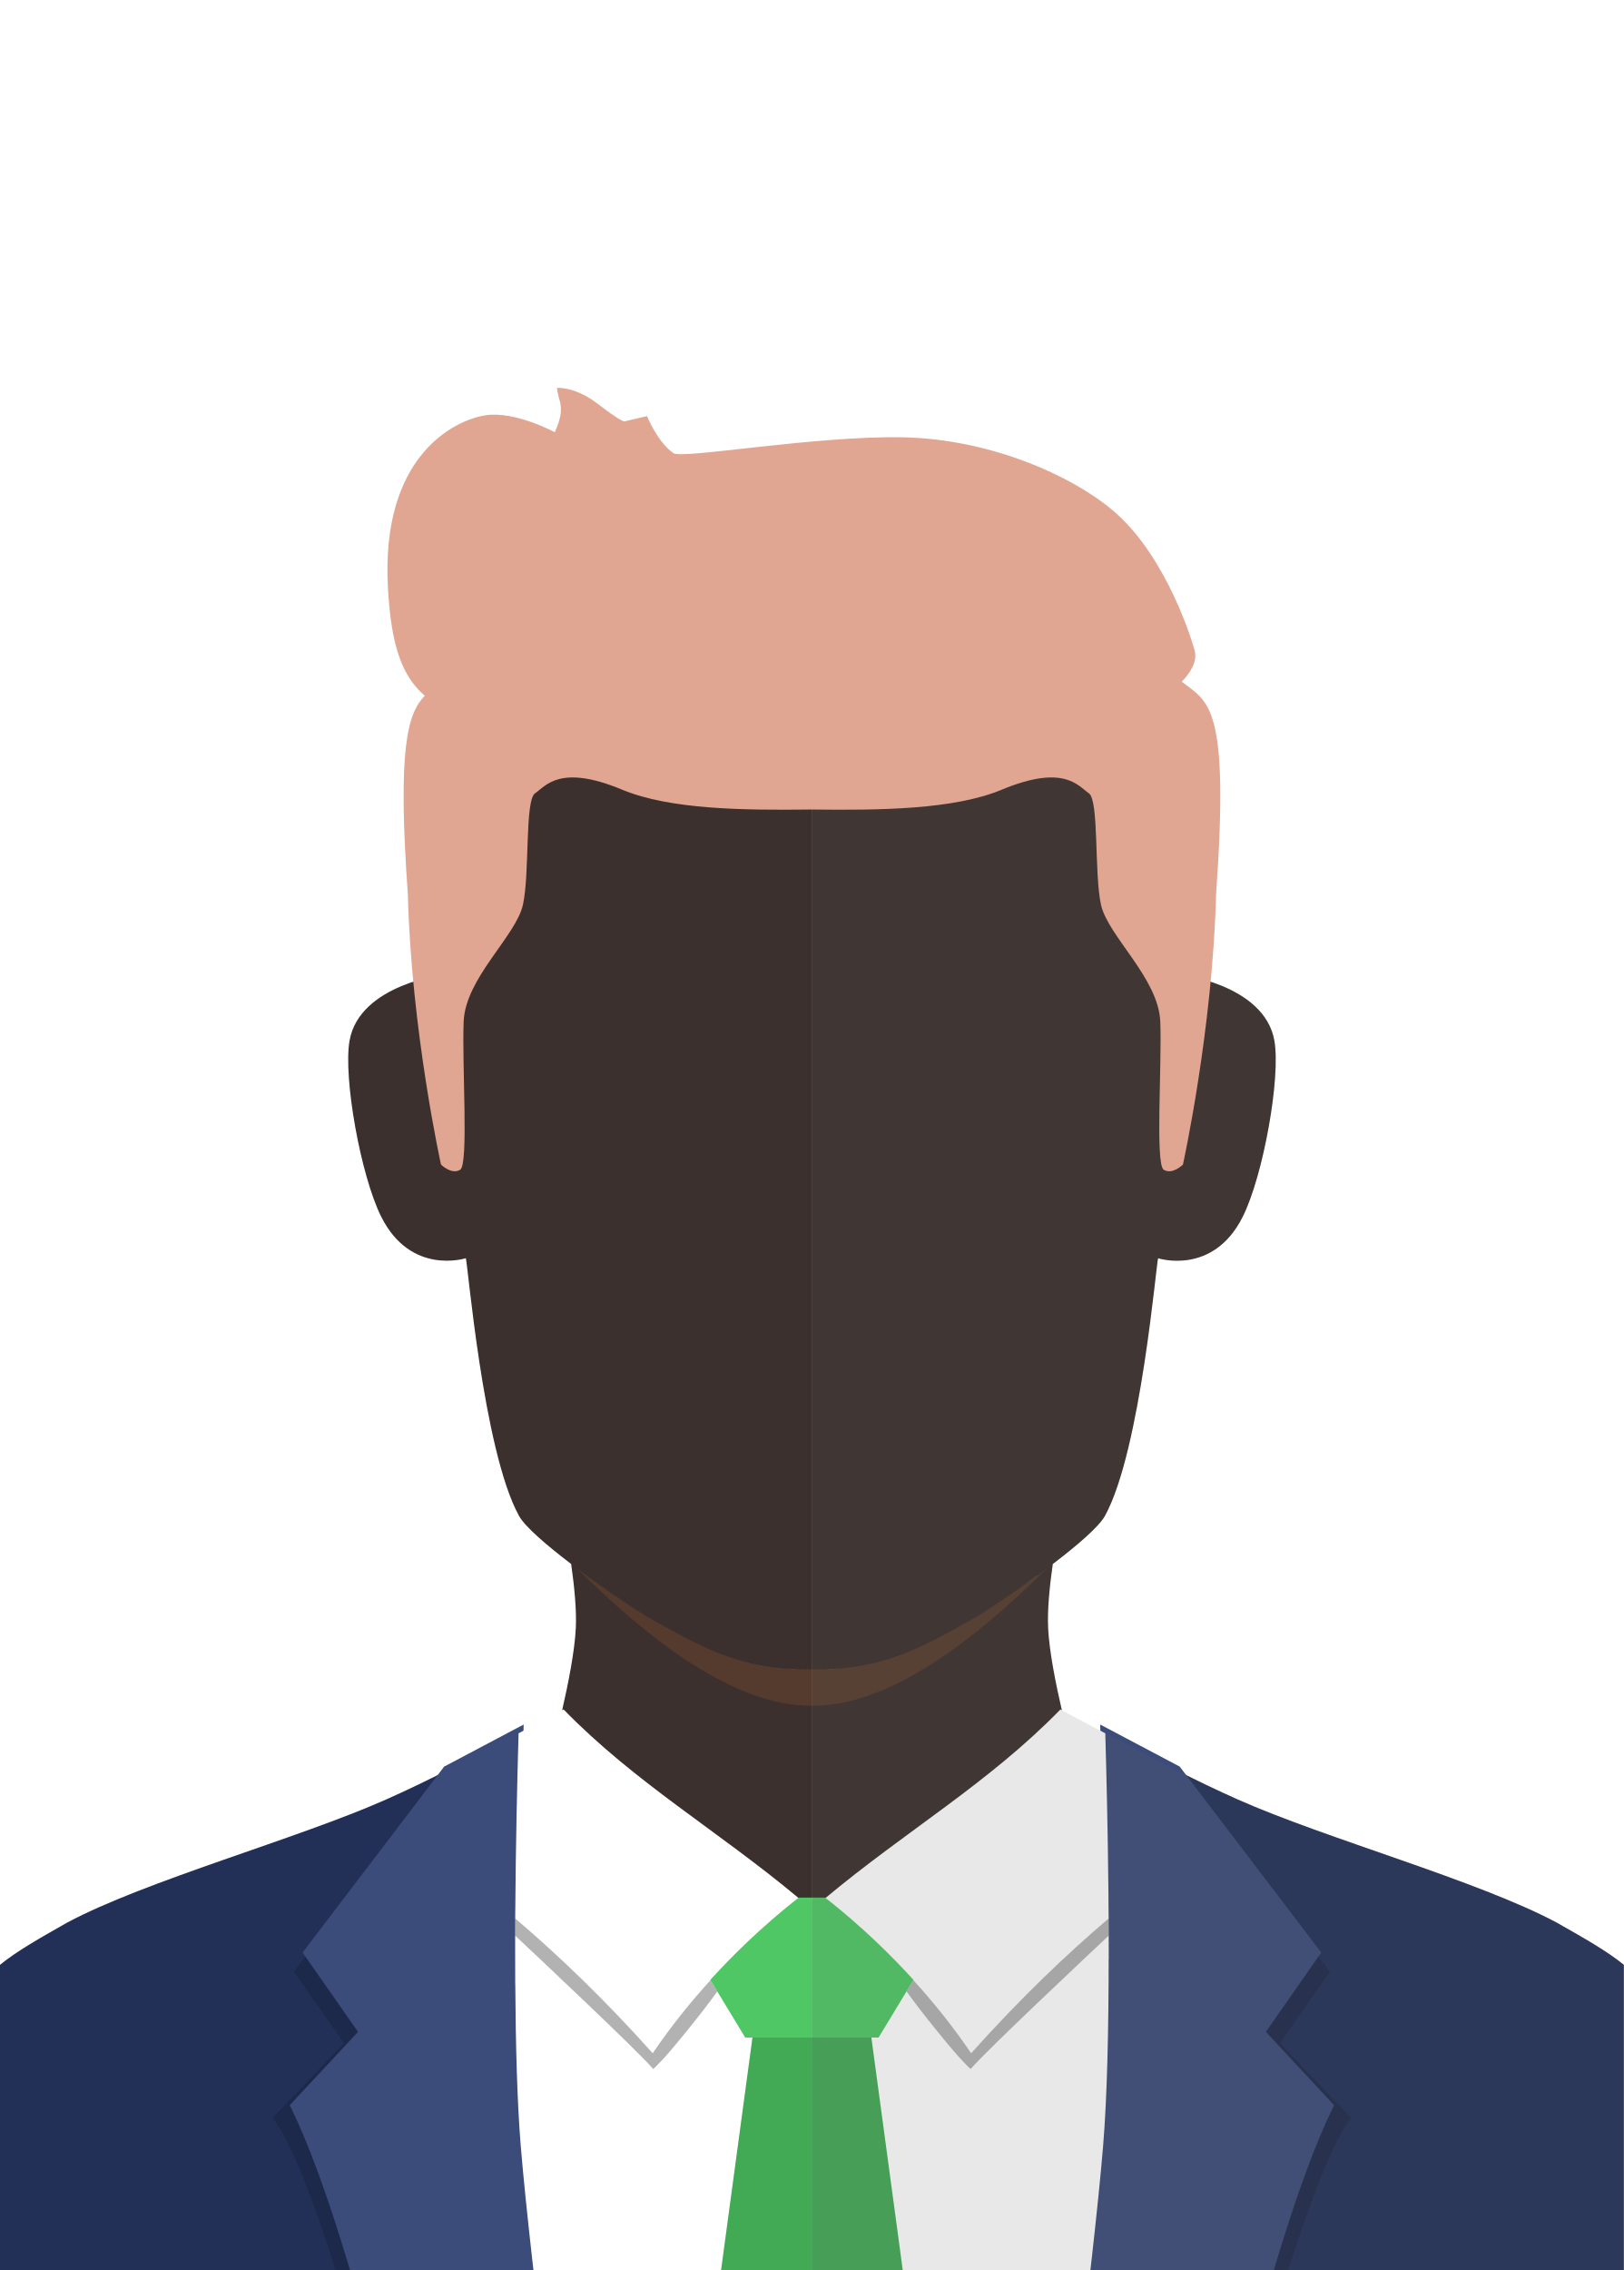
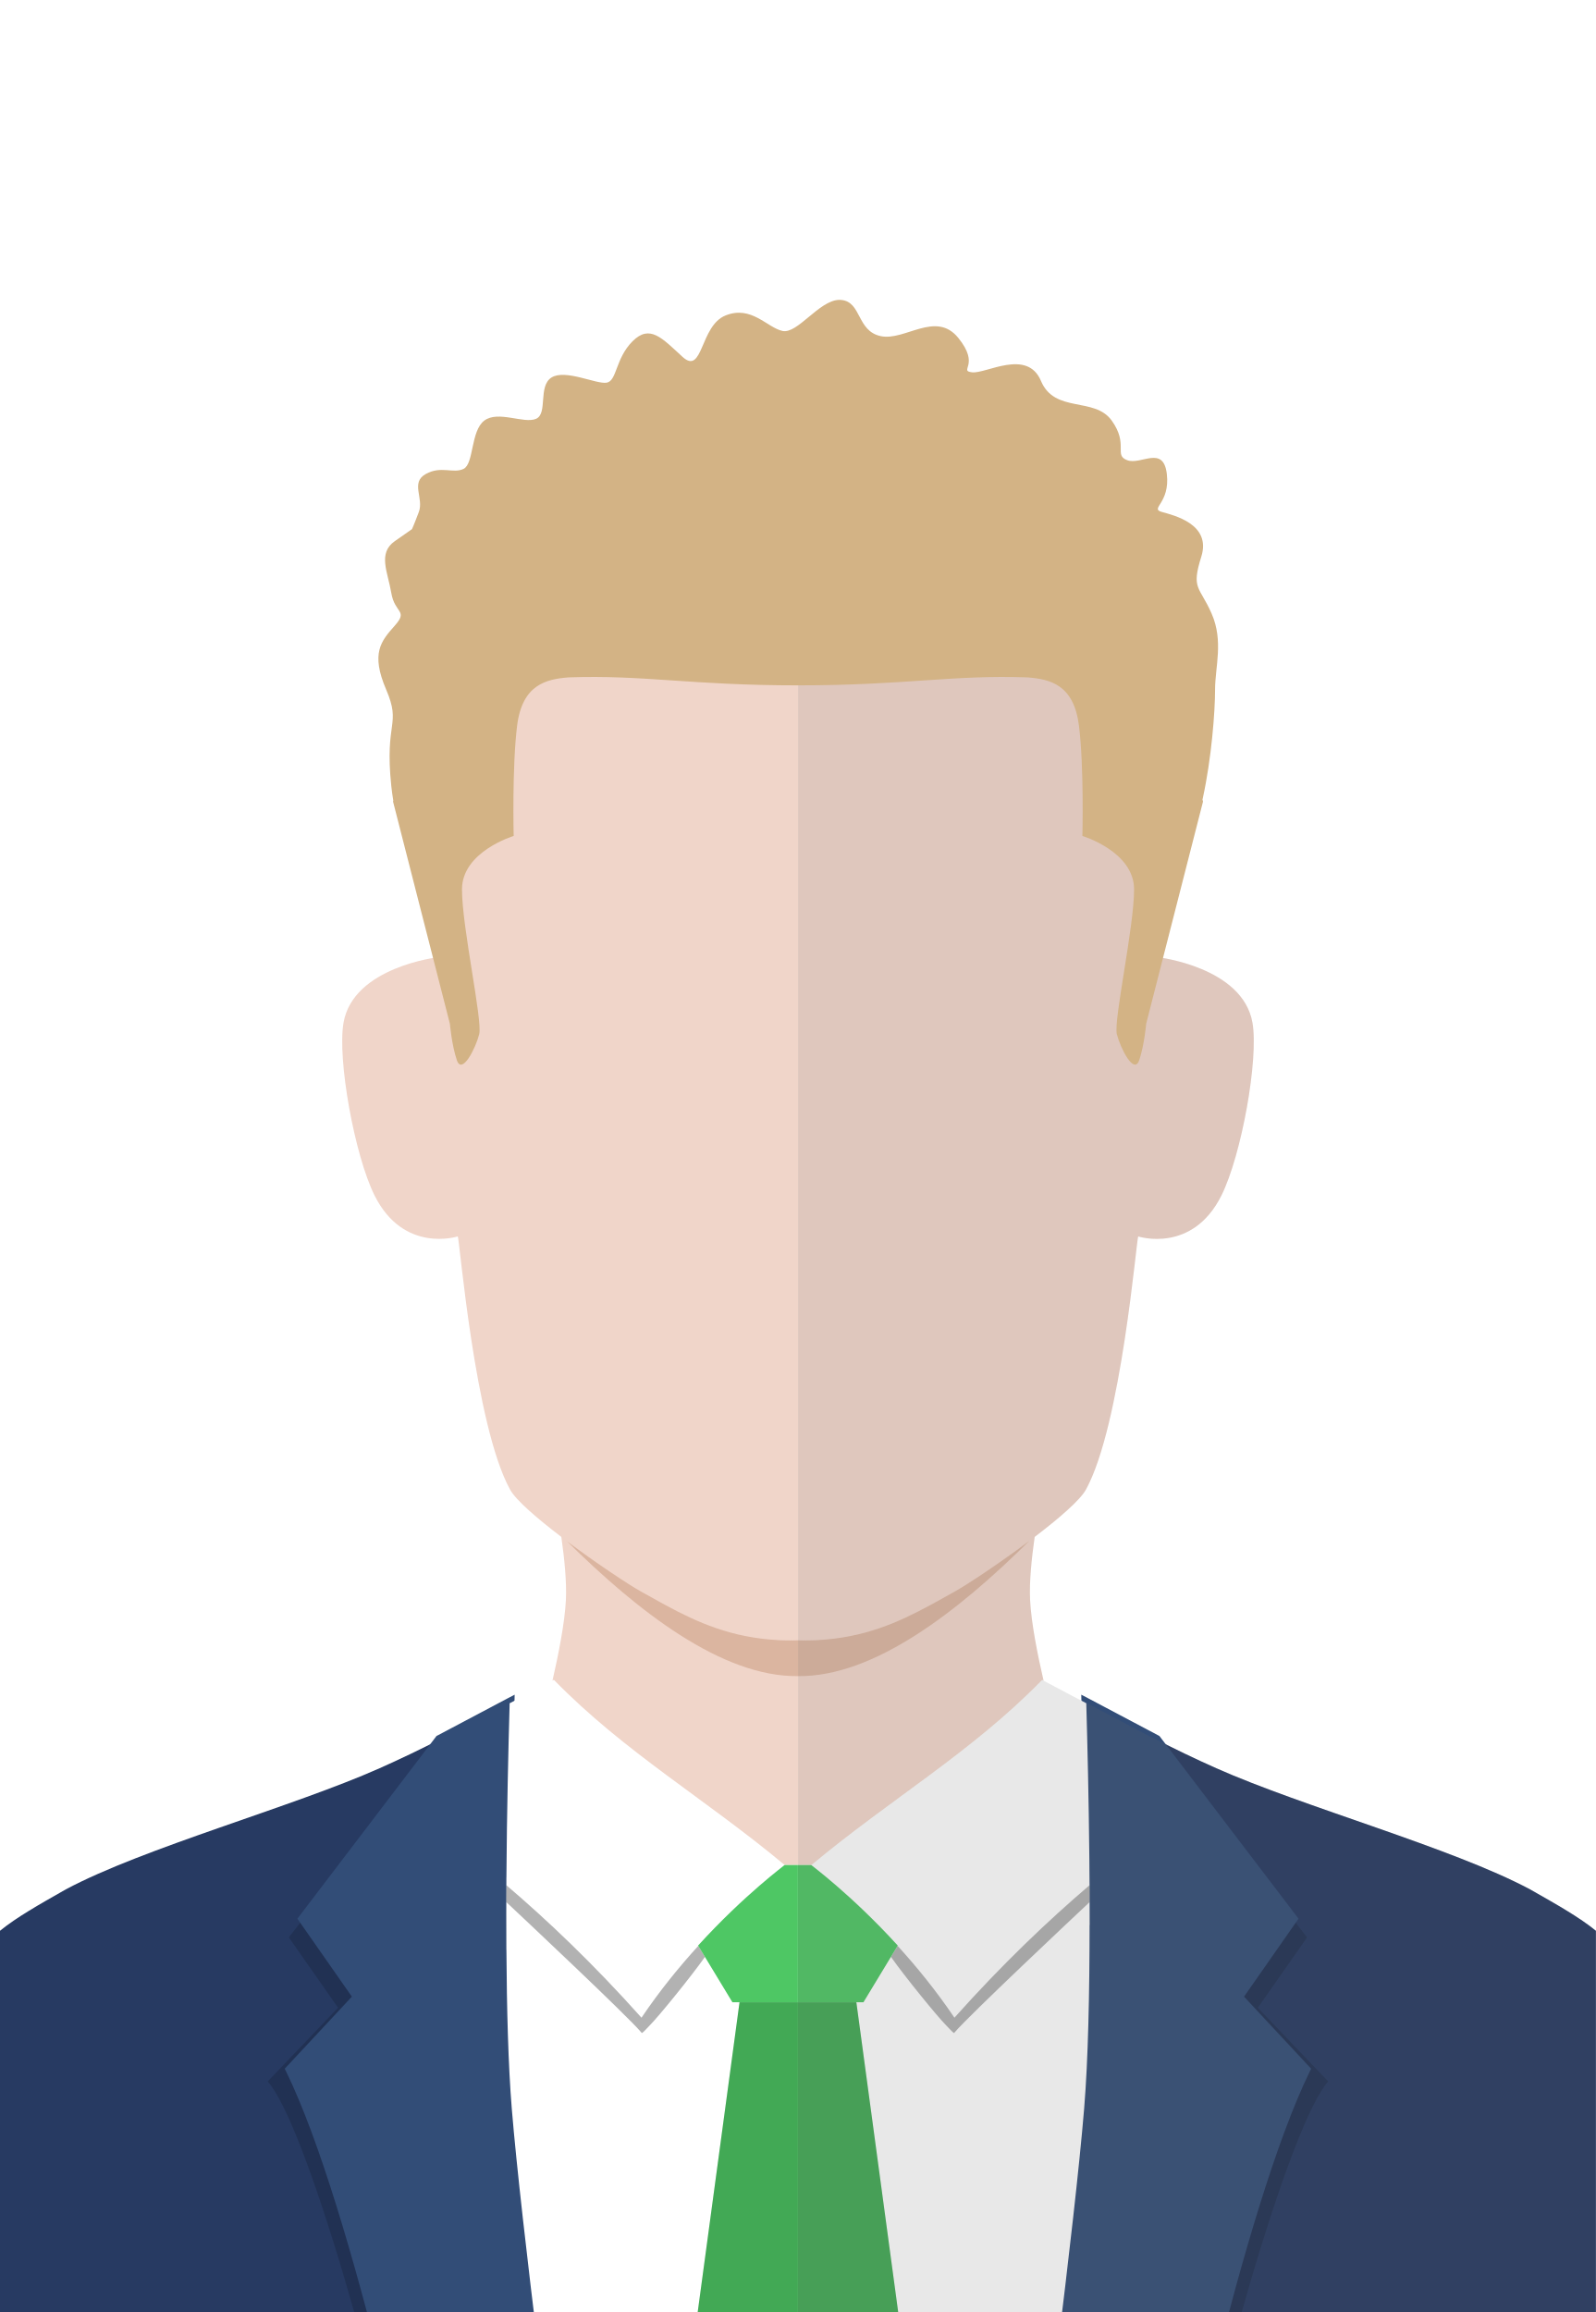
<svg xmlns="http://www.w3.org/2000/svg">
  <defs />
  <g id="Body" style="display: inline;">
-     <path id="Suit" d="M 12.275 47.871 C 11.685 48.184 10.975 48.518 10.467 48.744 C 8.058 49.815 3.955 50.94 1.816 52.083 C 1.054 52.516 0.459 52.852 0 53.225 L 0 72 L 12.173 72 C 11.822 70.262 9.874 60.867 8.009 57.051 L 9.871 55.051 L 8.515 52.895 L 12.275 47.871 z M 31.725 47.871 L 35.485 52.895 L 34.129 55.051 L 35.991 57.051 C 34.126 60.867 32.178 70.262 31.826 72 L 44 72 L 44 53.225 C 43.541 52.852 42.946 52.516 42.183 52.083 C 40.045 50.94 35.942 49.815 33.533 48.744 C 33.025 48.518 32.315 48.184 31.725 47.871 z " style="fill: rgb(34, 48, 88); fill-rule: evenodd;" />
-     <path id="LapelShadow" d="M 8.362 52.896 L 7.962 53.407 L 9.32 55.347 L 7.38 57.379 C 8.412 58.533 10.529 65.793 11.739 72 L 12.173 72 C 11.822 70.263 9.874 60.868 8.009 57.052 L 9.871 55.052 L 8.362 52.896 z M 35.638 52.896 L 34.129 55.052 L 35.991 57.052 C 34.126 60.868 32.178 70.263 31.826 72 L 32.261 72 C 33.471 65.793 35.588 58.533 36.62 57.379 L 34.68 55.347 L 36.038 53.407 L 35.638 52.896 z " style="fill: rgb(0, 0, 0); fill-rule: evenodd; fill-opacity: 0.15; stop-color: rgb(0, 0, 0); stop-opacity: 1;" />
-     <path id="Lapel" d="M 14.189 46.717 L 13.988 46.822 C 13.68 46.986 12.807 47.447 12.061 47.842 L 12.035 47.855 L 8.199 52.892 L 9.701 55.041 L 7.85 57.028 L 7.89 57.109 C 8.812 58.995 9.768 62.299 10.531 65.338 C 11.289 68.357 11.858 71.113 12.038 72 L 15.903 72 L 15.9 71.982 C 15.44 68.508 14.503 61.293 14.242 58.119 C 13.996 55.124 14.103 49.784 14.184 46.943 L 14.189 46.717 z M 29.811 46.717 L 29.816 46.943 C 29.897 49.784 30.004 55.124 29.758 58.119 C 29.497 61.293 28.56 68.508 28.1 71.982 L 28.097 72 L 31.963 72 C 32.143 71.113 32.711 68.357 33.469 65.338 C 34.232 62.299 35.188 58.995 36.109 57.109 L 36.149 57.028 L 34.299 55.041 L 35.801 52.892 L 31.965 47.855 L 31.94 47.842 C 31.193 47.447 30.32 46.986 30.012 46.822 L 29.811 46.717 z " style="color: rgb(0, 0, 0); fill: rgb(59, 75, 122); fill-rule: evenodd; stroke-width: 0.265px;" />
-     <path id="Shirt" d="M 15.27 46.309 C 15.202 46.344 14.329 46.807 14.051 46.954 C 14.015 48.217 13.975 49.912 13.962 51.753 L 13.961 51.752 C 13.956 52.414 13.956 53.084 13.96 53.745 L 13.962 53.748 C 13.972 55.374 14.012 56.935 14.11 58.13 C 14.372 61.314 15.309 68.525 15.769 72 L 18.12 72 L 21.999 72 L 21.999 55.421 L 22.001 55.421 L 22.001 72 L 25.88 72 L 28.231 72 C 28.691 68.525 29.628 61.314 29.89 58.13 C 30.002 56.769 30.039 54.934 30.04 53.068 L 30.043 53.064 C 30.043 52.699 30.042 52.333 30.04 51.969 C 30.039 51.95 30.039 51.932 30.039 51.913 C 30.038 51.796 30.037 51.68 30.036 51.564 C 30.036 51.461 30.035 51.357 30.034 51.255 C 30.034 51.23 30.034 51.205 30.033 51.18 L 30.033 51.18 C 30.017 49.562 29.981 48.085 29.949 46.954 C 29.671 46.807 28.798 46.344 28.73 46.309 C 26.791 48.299 24.539 49.6 22.369 51.412 C 22.369 51.412 22.362 51.407 22.362 51.407 L 22.001 51.407 L 22.001 51.674 L 21.999 51.674 L 21.999 51.407 L 21.637 51.407 C 21.638 51.407 21.631 51.412 21.631 51.412 C 19.461 49.6 17.209 48.299 15.27 46.309 z M 14.838 52.743 C 14.988 52.879 15.139 53.018 15.292 53.162 C 15.445 53.306 15.599 53.453 15.755 53.605 C 15.911 53.757 16.068 53.912 16.227 54.072 C 16.385 54.231 16.545 54.395 16.706 54.563 C 16.867 54.73 17.029 54.902 17.193 55.079 C 17.356 55.255 17.52 55.436 17.686 55.621 C 17.52 55.436 17.356 55.255 17.193 55.079 C 17.029 54.902 16.867 54.73 16.706 54.563 C 16.545 54.395 16.385 54.231 16.227 54.072 C 16.068 53.912 15.911 53.757 15.755 53.605 C 15.599 53.453 15.445 53.306 15.292 53.162 C 15.139 53.018 14.988 52.879 14.838 52.743 z M 29.162 52.743 C 29.012 52.879 28.861 53.018 28.708 53.162 C 28.555 53.306 28.401 53.453 28.245 53.605 C 28.089 53.757 27.931 53.912 27.773 54.072 C 27.614 54.231 27.455 54.395 27.294 54.563 C 27.133 54.73 26.97 54.902 26.807 55.079 C 26.644 55.255 26.48 55.436 26.314 55.621 C 26.254 55.532 26.193 55.444 26.132 55.358 C 26.193 55.444 26.254 55.532 26.314 55.621 C 26.48 55.436 26.644 55.255 26.807 55.079 C 26.97 54.902 27.133 54.73 27.294 54.563 C 27.455 54.395 27.614 54.231 27.773 54.072 C 27.931 53.912 28.089 53.757 28.245 53.605 C 28.401 53.453 28.555 53.306 28.708 53.162 C 28.861 53.018 29.012 52.879 29.162 52.743 z M 19.252 53.641 C 19.123 53.783 18.991 53.931 18.86 54.085 C 18.794 54.162 18.728 54.24 18.662 54.32 C 18.596 54.4 18.53 54.481 18.465 54.564 C 18.407 54.636 18.35 54.709 18.293 54.783 C 18.35 54.709 18.407 54.636 18.465 54.564 C 18.53 54.482 18.596 54.4 18.662 54.32 C 18.728 54.241 18.794 54.162 18.86 54.085 C 18.992 53.931 19.123 53.783 19.252 53.641 z M 25.394 54.389 C 25.431 54.434 25.467 54.479 25.503 54.524 C 25.467 54.479 25.431 54.434 25.394 54.389 z M 25.575 54.613 C 25.613 54.661 25.65 54.71 25.688 54.758 C 25.651 54.71 25.613 54.661 25.575 54.613 z M 18.24 54.852 C 18.197 54.907 18.155 54.964 18.113 55.02 C 18.155 54.964 18.197 54.908 18.24 54.852 z M 25.769 54.863 C 25.814 54.923 25.859 54.983 25.904 55.043 C 25.859 54.983 25.814 54.923 25.769 54.863 z M 25.935 55.084 C 25.988 55.157 26.042 55.231 26.095 55.305 C 26.042 55.231 25.988 55.157 25.935 55.084 z M 18.056 55.097 C 18.011 55.158 17.966 55.221 17.921 55.283 C 17.966 55.221 18.011 55.158 18.056 55.097 z " style="fill: rgb(255, 255, 255); fill-rule: evenodd;" />
-     <path id="CollarShadow" d="M 30.032 51.18 C 30.034 51.424 30.037 51.664 30.039 51.913 C 30.037 51.668 30.036 51.422 30.033 51.18 L 30.032 51.18 z M 21.999 51.674 L 21.999 55.195 L 21.999 55.421 L 22.001 55.421 L 22.001 55.195 L 22.001 51.674 L 21.999 51.674 z M 13.961 51.752 C 13.956 52.414 13.956 53.084 13.96 53.745 L 13.962 53.748 C 13.96 53.313 13.959 52.874 13.96 52.436 C 14.382 52.831 17.292 55.566 17.678 56.024 L 17.697 56.046 C 17.757 56.006 17.82 55.927 17.916 55.831 C 18.159 55.588 19.068 54.471 19.436 53.945 L 20.193 55.195 L 19.252 53.641 C 18.734 54.209 18.191 54.873 17.686 55.621 C 16.363 54.141 15.103 52.943 13.96 51.969 C 13.961 51.895 13.962 51.826 13.962 51.753 L 13.961 51.752 z M 30.04 51.969 C 28.897 52.943 27.637 54.141 26.314 55.621 C 25.807 54.871 25.265 54.208 24.748 53.641 L 24.564 53.945 C 24.932 54.471 25.841 55.588 26.084 55.831 C 26.18 55.927 26.243 56.006 26.303 56.046 L 26.322 56.024 C 26.708 55.566 29.618 52.831 30.04 52.436 C 30.04 52.646 30.04 52.857 30.04 53.068 L 30.043 53.064 C 30.043 52.699 30.042 52.333 30.04 51.969 z " style="fill: rgb(0, 0, 0); fill-rule: evenodd; fill-opacity: 0.304; stop-color: rgb(0, 0, 0); stop-opacity: 1;" />
+     <path id="Suit" d="M 12.275 47.871 C 11.685 48.184 10.975 48.518 10.467 48.744 C 8.058 49.815 3.955 50.94 1.816 52.083 C 1.054 52.516 0.459 52.852 0 53.225 L 0 72 L 12.173 72 C 11.822 70.262 9.874 60.867 8.009 57.051 L 9.871 55.051 L 8.515 52.895 L 12.275 47.871 z M 31.725 47.871 L 35.485 52.895 L 34.129 55.051 L 35.991 57.051 C 34.126 60.867 32.178 70.262 31.826 72 L 44 72 L 44 53.225 C 43.541 52.852 42.946 52.516 42.183 52.083 C 40.045 50.94 35.942 49.815 33.533 48.744 C 33.025 48.518 32.315 48.184 31.725 47.871 z " style="fill-rule: evenodd; fill: rgb(39, 58, 98);" />
+     <path id="LapelShadow" d="M 8.362 52.896 L 7.962 53.407 L 9.32 55.347 L 7.38 57.379 C 8.412 58.533 10.529 65.793 11.739 72 L 12.173 72 C 11.822 70.263 9.874 60.868 8.009 57.052 L 9.871 55.052 L 8.362 52.896 z M 35.638 52.896 L 34.129 55.052 L 35.991 57.052 C 34.126 60.868 32.178 70.263 31.826 72 L 32.261 72 C 33.471 65.793 35.588 58.533 36.62 57.379 L 34.68 55.347 L 36.038 53.407 L 35.638 52.896 z " style="fill: rgb(0, 0, 0); fill-rule: evenodd; fill-opacity: 0.15;" />
+     <path id="Lapel" d="M 14.189 46.717 L 13.988 46.822 C 13.68 46.986 12.807 47.447 12.061 47.842 L 12.035 47.855 L 8.199 52.892 L 9.701 55.041 L 7.85 57.028 L 7.89 57.109 C 8.812 58.995 9.768 62.299 10.531 65.338 C 11.289 68.357 11.858 71.113 12.038 72 L 15.903 72 L 15.9 71.982 C 15.44 68.508 14.503 61.293 14.242 58.119 C 13.996 55.124 14.103 49.784 14.184 46.943 L 14.189 46.717 z M 29.811 46.717 L 29.816 46.943 C 29.897 49.784 30.004 55.124 29.758 58.119 C 29.497 61.293 28.56 68.508 28.1 71.982 L 28.097 72 L 31.963 72 C 32.143 71.113 32.711 68.357 33.469 65.338 C 34.232 62.299 35.188 58.995 36.109 57.109 L 36.149 57.028 L 34.299 55.041 L 35.801 52.892 L 31.965 47.855 L 31.94 47.842 C 31.193 47.447 30.32 46.986 30.012 46.822 L 29.811 46.717 z " style="fill-rule: evenodd; fill: rgb(50, 77, 119);" />
+     <path id="Shirt" d="M 15.27 46.309 C 15.202 46.344 14.329 46.807 14.051 46.954 C 14.015 48.217 13.975 49.912 13.962 51.753 L 13.961 51.752 C 13.956 52.414 13.956 53.084 13.96 53.745 L 13.962 53.748 C 13.972 55.374 14.012 56.935 14.11 58.13 C 14.372 61.314 15.309 68.525 15.769 72 L 18.12 72 L 21.999 72 L 21.999 55.421 L 22.001 55.421 L 22.001 72 L 25.88 72 L 28.231 72 C 28.691 68.525 29.628 61.314 29.89 58.13 C 30.002 56.769 30.039 54.934 30.04 53.068 L 30.043 53.064 C 30.043 52.699 30.042 52.333 30.04 51.969 C 30.039 51.95 30.039 51.932 30.039 51.913 C 30.038 51.796 30.037 51.68 30.036 51.564 C 30.036 51.461 30.035 51.357 30.034 51.255 C 30.034 51.23 30.034 51.205 30.033 51.18 L 30.033 51.18 C 30.017 49.562 29.981 48.085 29.949 46.954 C 29.671 46.807 28.798 46.344 28.73 46.309 C 26.791 48.299 24.539 49.6 22.369 51.412 C 22.369 51.412 22.362 51.407 22.362 51.407 L 22.001 51.407 L 22.001 51.674 L 21.999 51.674 L 21.999 51.407 L 21.637 51.407 C 21.638 51.407 21.631 51.412 21.631 51.412 C 19.461 49.6 17.209 48.299 15.27 46.309 z M 14.838 52.743 C 14.988 52.879 15.139 53.018 15.292 53.162 C 15.445 53.306 15.599 53.453 15.755 53.605 C 15.911 53.757 16.068 53.912 16.227 54.072 C 16.385 54.231 16.545 54.395 16.706 54.563 C 16.867 54.73 17.029 54.902 17.193 55.079 C 17.356 55.255 17.52 55.436 17.686 55.621 C 17.52 55.436 17.356 55.255 17.193 55.079 C 17.029 54.902 16.867 54.73 16.706 54.563 C 16.545 54.395 16.385 54.231 16.227 54.072 C 16.068 53.912 15.911 53.757 15.755 53.605 C 15.599 53.453 15.445 53.306 15.292 53.162 C 15.139 53.018 14.988 52.879 14.838 52.743 z M 29.162 52.743 C 29.012 52.879 28.861 53.018 28.708 53.162 C 28.555 53.306 28.401 53.453 28.245 53.605 C 28.089 53.757 27.931 53.912 27.773 54.072 C 27.614 54.231 27.455 54.395 27.294 54.563 C 27.133 54.73 26.97 54.902 26.807 55.079 C 26.644 55.255 26.48 55.436 26.314 55.621 C 26.254 55.532 26.193 55.444 26.132 55.358 C 26.193 55.444 26.254 55.532 26.314 55.621 C 26.48 55.436 26.644 55.255 26.807 55.079 C 26.97 54.902 27.133 54.73 27.294 54.563 C 27.455 54.395 27.614 54.231 27.773 54.072 C 27.931 53.912 28.089 53.757 28.245 53.605 C 28.401 53.453 28.555 53.306 28.708 53.162 C 28.861 53.018 29.012 52.879 29.162 52.743 z M 19.252 53.641 C 19.123 53.783 18.991 53.931 18.86 54.085 C 18.794 54.162 18.728 54.24 18.662 54.32 C 18.596 54.4 18.53 54.481 18.465 54.564 C 18.407 54.636 18.35 54.709 18.293 54.783 C 18.35 54.709 18.407 54.636 18.465 54.564 C 18.53 54.482 18.596 54.4 18.662 54.32 C 18.728 54.241 18.794 54.162 18.86 54.085 C 18.992 53.931 19.123 53.783 19.252 53.641 z M 25.394 54.389 C 25.431 54.434 25.467 54.479 25.503 54.524 C 25.467 54.479 25.431 54.434 25.394 54.389 z M 25.575 54.613 C 25.613 54.661 25.65 54.71 25.688 54.758 C 25.651 54.71 25.613 54.661 25.575 54.613 z M 18.24 54.852 C 18.197 54.907 18.155 54.964 18.113 55.02 C 18.155 54.964 18.197 54.908 18.24 54.852 z M 25.769 54.863 C 25.814 54.923 25.859 54.983 25.904 55.043 C 25.859 54.983 25.814 54.923 25.769 54.863 z M 25.935 55.084 C 25.988 55.157 26.042 55.231 26.095 55.305 C 26.042 55.231 25.988 55.157 25.935 55.084 z M 18.056 55.097 C 18.011 55.158 17.966 55.221 17.921 55.283 C 17.966 55.221 18.011 55.158 18.056 55.097 z " style="fill-rule: evenodd; fill: rgb(255, 255, 255);" />
+     <path id="CollarShadow" d="M 30.032 51.18 C 30.034 51.424 30.037 51.664 30.039 51.913 C 30.037 51.668 30.036 51.422 30.033 51.18 L 30.032 51.18 z M 21.999 51.674 L 21.999 55.195 L 21.999 55.421 L 22.001 55.421 L 22.001 55.195 L 22.001 51.674 L 21.999 51.674 z M 13.961 51.752 C 13.956 52.414 13.956 53.084 13.96 53.745 L 13.962 53.748 C 13.96 53.313 13.959 52.874 13.96 52.436 C 14.382 52.831 17.292 55.566 17.678 56.024 L 17.697 56.046 C 17.757 56.006 17.82 55.927 17.916 55.831 C 18.159 55.588 19.068 54.471 19.436 53.945 L 20.193 55.195 L 19.252 53.641 C 18.734 54.209 18.191 54.873 17.686 55.621 C 16.363 54.141 15.103 52.943 13.96 51.969 C 13.961 51.895 13.962 51.826 13.962 51.753 L 13.961 51.752 z M 30.04 51.969 C 28.897 52.943 27.637 54.141 26.314 55.621 C 25.807 54.871 25.265 54.208 24.748 53.641 L 24.564 53.945 C 24.932 54.471 25.841 55.588 26.084 55.831 C 26.18 55.927 26.243 56.006 26.303 56.046 L 26.322 56.024 C 26.708 55.566 29.618 52.831 30.04 52.436 C 30.04 52.646 30.04 52.857 30.04 53.068 L 30.043 53.064 C 30.043 52.699 30.042 52.333 30.04 51.969 z " style="fill: rgb(0, 0, 0); fill-rule: evenodd; fill-opacity: 0.304;" />
    <g id="TieGroup" style="display: inline;">
      <path id="Tie" d="M 20.389,55.195 18.12,72 h 3.879 V 55.195 Z m 1.611,0 V 72 h 3.879 L 23.61,55.195 Z" style="fill-rule: evenodd;" fill="#4ec764" />
      <path id="TieKnot" d="m 21.637,51.407 c 0.023,-0.007 -1.103,0.811 -2.391,2.226 l 0.946,1.562 h 1.806 v -3.788 z m 0.363,0 v 3.788 h 1.806 l 0.946,-1.562 c -1.288,-1.415 -2.413,-2.233 -2.391,-2.226 z" style="fill-rule: evenodd;" fill="#4ec764" />
-       <path id="TieTint" d="M 20.389,55.195 18.12,72 h 3.879 V 55.195 Z m 1.611,0 V 72 h 3.879 L 23.61,55.195 Z" style="fill: rgb(0, 0, 0); fill-opacity: 0.15; fill-rule: evenodd; stop-color: rgb(0, 0, 0);" />
+       <path id="TieTint" d="M 20.389,55.195 18.12,72 h 3.879 V 55.195 Z m 1.611,0 V 72 h 3.879 L 23.61,55.195 Z" style="fill: rgb(0, 0, 0); fill-opacity: 0.15; fill-rule: evenodd;" />
    </g>
-     <g id="BowTieGroup" style="display: none;">
+     <g id="BowtieGroup" style="display: none;">
      <path d="m 15.995,50.022 c -0.056,6.37e-4 -0.101,0.006 -0.136,0.015 -0.968,0.265 -0.773,2.923 -0.699,3.83 0.074,0.907 0.552,3.091 0.846,3.427 0.294,0.336 3.127,-1.042 3.826,-1.68 0.319,-0.292 0.653,-0.66 0.922,-0.975 3.6e-4,3.26e-4 7.05e-4,7.4e-4 0.001,10e-4 0.058,0.053 0.315,0.286 0.513,0.335 0.085,0.021 0.357,0.034 0.732,0.04 0.375,-0.006 0.647,-0.018 0.732,-0.04 0.198,-0.05 0.455,-0.283 0.513,-0.335 3.28e-4,-2.93e-4 6.73e-4,-7.07e-4 0.001,-10e-4 0.269,0.315 0.603,0.683 0.922,0.975 0.699,0.638 3.531,2.016 3.826,1.68 0.294,-0.336 0.773,-2.52 0.846,-3.427 0.074,-0.907 0.268,-3.565 -0.699,-3.83 -0.034,-0.009 -0.079,-0.015 -0.136,-0.015 -0.499,-0.006 -1.883,0.379 -4.589,1.935 -0.375,-0.302 -0.782,-0.596 -1.416,-0.596 -0.634,0 -1.041,0.294 -1.416,0.596 -2.706,-1.556 -4.09,-1.94 -4.589,-1.935 z" id="Bowtie" style="fill-rule: evenodd;" fill="#4ec764" />
      <path d="m 20.579,51.961 c -0.336,0.269 -0.285,1.579 -0.151,2.049 0.068,0.239 0.16,0.48 0.327,0.631 0.058,0.053 0.315,0.286 0.513,0.335 0.085,0.021 0.357,0.034 0.732,0.04 0.375,-0.006 0.647,-0.018 0.732,-0.04 0.198,-0.05 0.455,-0.283 0.513,-0.335 0.167,-0.151 0.259,-0.392 0.327,-0.631 0.134,-0.47 0.185,-1.781 -0.151,-2.049 -0.377,-0.303 -0.784,-0.6 -1.421,-0.6 -0.637,0 -1.044,0.296 -1.421,0.6 z m -3.483,1.139 c -0.09,0.002 -0.145,0.029 -0.162,0.096 -0.46,1.789 1.983,0.496 2.755,0.647 0.178,0.035 0.365,0.049 0.548,0.05 -0.041,-0.212 -0.092,-0.309 -0.095,-0.592 -1.598,0.261 -2.656,-0.209 -3.046,-0.202 z m 9.785,0 c -0.408,0.01 -1.456,0.458 -3.023,0.202 -0.003,0.282 -0.054,0.38 -0.095,0.592 0.183,-0.002 0.371,-0.015 0.548,-0.05 0.773,-0.151 3.215,1.142 2.755,-0.647 -0.019,-0.073 -0.082,-0.099 -0.186,-0.096 z" id="BowtieShadow" style="fill: rgb(0, 0, 0); fill-opacity: 0.13; fill-rule: evenodd;" />
    </g>
-     <path id="Head" d="m 22,12.754 c -3.311,0.214 -4.781,0.835 -7.072,2.757 -2.841,2.911 -2.594,6.565 -2.831,10.823 -10e-4,0.004 -0.013,0.052 -0.013,0.052 0,0 -2.345,0.267 -2.613,1.807 -0.174,0.998 0.301,3.652 0.858,4.766 0.804,1.607 2.291,1.125 2.291,1.125 0.048,0.028 0.463,5.204 1.444,6.981 0.161,0.293 0.749,0.797 1.412,1.302 0.086,0.602 0.15,1.25 0.126,1.741 -0.031,0.626 -0.206,1.506 -0.37,2.221 0.004,-0.002 0.037,-0.02 0.039,-0.021 1.94,1.99 4.191,3.291 6.362,5.104 0.004,-0.004 0.007,-0.006 0.006,-0.006 h 0.362 v -6.188 c -0.118,0.003 -0.232,0.003 -0.345,5.17e-4 0.112,0.003 0.227,0.003 0.345,-5.17e-4 v -27.168 c 3.6e-4,-2e-5 7.14e-4,2.2e-5 10e-4,0 3.2e-4,2.2e-5 6.73e-4,-2e-5 0.001,0 v 27.168 c 0.118,0.003 0.232,0.003 0.345,5.17e-4 -0.112,0.003 -0.227,0.003 -0.345,-5.17e-4 v 6.188 h 0.362 c -0.001,-3e-4 0.001,0.002 0.006,0.006 2.171,-1.812 4.422,-3.113 6.362,-5.104 0.002,0.001 0.035,0.019 0.039,0.021 C 28.606,45.615 28.431,44.735 28.4,44.109 c -0.025,-0.492 0.04,-1.139 0.126,-1.741 0.662,-0.504 1.25,-1.009 1.412,-1.302 0.981,-1.778 1.396,-6.953 1.444,-6.981 0,0 1.487,0.482 2.291,-1.125 0.557,-1.114 1.032,-3.768 0.858,-4.766 -0.268,-1.54 -2.613,-1.807 -2.613,-1.807 0,0 -0.012,-0.047 -0.013,-0.052 -0.237,-4.258 0.01,-7.912 -2.831,-10.823 -2.292,-1.922 -3.761,-2.543 -7.072,-2.757 z m -6.464,29.66 c 0.069,0.052 0.139,0.105 0.209,0.157 -0.07,-0.052 -0.14,-0.104 -0.209,-0.157 z m 0.265,0.198 c 0.167,0.123 0.334,0.242 0.498,0.358 -0.164,-0.116 -0.331,-0.235 -0.498,-0.358 z m 12.397,0 c -0.171,0.126 -0.341,0.248 -0.508,0.366 0.167,-0.118 0.338,-0.24 0.508,-0.366 z m -0.585,0.42 c -0.155,0.108 -0.303,0.21 -0.443,0.305 0.141,-0.095 0.289,-0.196 0.443,-0.305 z m -11.213,0.01 c 0.156,0.109 0.307,0.213 0.449,0.308 -0.142,-0.096 -0.292,-0.198 -0.449,-0.308 z m 0.535,0.366 c 0.147,0.098 0.285,0.188 0.402,0.262 -0.117,-0.074 -0.253,-0.163 -0.402,-0.262 z m 10.112,0.011 c -0.146,0.097 -0.278,0.183 -0.394,0.256 0.113,-0.072 0.251,-0.161 0.394,-0.256 z m -9.654,0.286 c 0.046,0.029 0.092,0.058 0.131,0.081 0.053,0.032 0.098,0.059 0.136,0.08 -0.038,-0.021 -0.084,-0.048 -0.136,-0.08 -0.039,-0.023 -0.086,-0.053 -0.131,-0.081 z m 9.076,0.084 c -0.05,0.03 -0.095,0.056 -0.131,0.076 0.036,-0.02 0.081,-0.046 0.131,-0.076 z M 18.13,44.126 c 0.128,0.071 0.258,0.141 0.389,0.21 -0.131,-0.069 -0.26,-0.139 -0.389,-0.21 z m 7.74,0 c -0.128,0.071 -0.257,0.141 -0.389,0.21 0.131,-0.069 0.261,-0.139 0.389,-0.21 z m -4.775,1.056 c 0.042,0.004 0.084,0.009 0.127,0.013 -0.043,-0.004 -0.085,-0.008 -0.127,-0.013 z m 1.81,0 c -0.042,0.005 -0.084,0.009 -0.127,0.013 0.043,-0.004 0.085,-0.008 0.127,-0.013 z m -1.572,0.022 c 0.097,0.007 0.196,0.012 0.298,0.015 -0.052,-0.001 -0.103,-0.003 -0.154,-0.006 -0.003,-1.57e-4 -0.006,-3.56e-4 -0.009,-5.17e-4 -0.045,-0.002 -0.09,-0.005 -0.134,-0.009 z m 1.334,0 c -0.044,0.003 -0.089,0.006 -0.134,0.009 -0.003,1.61e-4 -0.006,3.6e-4 -0.009,5.17e-4 -0.05,0.003 -0.101,0.004 -0.153,0.006 0.101,-0.003 0.199,-0.008 0.296,-0.015 z" style=" fill-rule: evenodd;" fill="#3b302e" />
-     <path id="NeckShadow" d="m 15.625,42.48 c 1.954,1.935 4.277,3.751 6.375,3.725 2.099,0.026 4.422,-1.79 6.375,-3.725 -0.818,0.613 -1.706,1.201 -2.032,1.382 -0.001,7e-4 -0.003,0.002 -0.004,0.003 h -5.17e-4 c -0.175,0.097 -0.35,0.196 -0.528,0.294 -0.059,0.033 -0.119,0.065 -0.178,0.097 -0.866,0.468 -1.805,0.892 -3.1,0.957 -3.2e-4,1.8e-5 -6.93e-4,-1.7e-5 -0.001,0 -10e-4,4.3e-5 -0.002,-4.2e-5 -0.003,0 -0.002,1.28e-4 -0.005,4.04e-4 -0.007,5.17e-4 -0.048,0.002 -0.097,0.004 -0.146,0.006 -0.018,4.6e-4 -0.037,6.82e-4 -0.055,10e-4 -0.031,5.63e-4 -0.063,8.64e-4 -0.095,0.001 -0.027,1.52e-4 -0.054,1.52e-4 -0.081,0 -0.048,-3e-4 -0.097,-7.67e-4 -0.146,-0.002 h -5.16e-4 -5.17e-4 c -0.049,0.001 -0.098,0.002 -0.146,0.002 -0.027,1.52e-4 -0.054,1.52e-4 -0.081,0 -0.032,-1.69e-4 -0.063,-4.7e-4 -0.095,-0.001 -0.018,-3.52e-4 -0.037,-5.74e-4 -0.055,-10e-4 -0.049,-0.001 -0.098,-0.003 -0.146,-0.006 -0.002,-1.13e-4 -0.005,-3.89e-4 -0.007,-5.17e-4 -8.5e-4,-4.2e-5 -0.002,4.3e-5 -0.003,0 -3.4e-4,-1.7e-5 -7.13e-4,1.8e-5 -0.001,0 -1.295,-0.065 -2.234,-0.489 -3.1,-0.957 -0.06,-0.032 -0.119,-0.065 -0.178,-0.097 -0.177,-0.098 -0.352,-0.197 -0.528,-0.294 h -5.17e-4 c -9.99e-4,-6.7e-4 -0.003,-0.002 -0.004,-0.003 -0.326,-0.181 -1.214,-0.77 -2.032,-1.382 z" style="fill: rgb(160, 90, 44); fill-opacity: 0.261; fill-rule: evenodd; stop-color: rgb(0, 0, 0);" />
+     <path id="Head" d="m 22,12.754 c -3.311,0.214 -4.781,0.835 -7.072,2.757 -2.841,2.911 -2.594,6.565 -2.831,10.823 -10e-4,0.004 -0.013,0.052 -0.013,0.052 0,0 -2.345,0.267 -2.613,1.807 -0.174,0.998 0.301,3.652 0.858,4.766 0.804,1.607 2.291,1.125 2.291,1.125 0.048,0.028 0.463,5.204 1.444,6.981 0.161,0.293 0.749,0.797 1.412,1.302 0.086,0.602 0.15,1.25 0.126,1.741 -0.031,0.626 -0.206,1.506 -0.37,2.221 0.004,-0.002 0.037,-0.02 0.039,-0.021 1.94,1.99 4.191,3.291 6.362,5.104 0.004,-0.004 0.007,-0.006 0.006,-0.006 h 0.362 v -6.188 c -0.118,0.003 -0.232,0.003 -0.345,5.17e-4 0.112,0.003 0.227,0.003 0.345,-5.17e-4 v -27.168 c 3.6e-4,-2e-5 7.14e-4,2.2e-5 10e-4,0 3.2e-4,2.2e-5 6.73e-4,-2e-5 0.001,0 v 27.168 c 0.118,0.003 0.232,0.003 0.345,5.17e-4 -0.112,0.003 -0.227,0.003 -0.345,-5.17e-4 v 6.188 h 0.362 c -0.001,-3e-4 0.001,0.002 0.006,0.006 2.171,-1.812 4.422,-3.113 6.362,-5.104 0.002,0.001 0.035,0.019 0.039,0.021 C 28.606,45.615 28.431,44.735 28.4,44.109 c -0.025,-0.492 0.04,-1.139 0.126,-1.741 0.662,-0.504 1.25,-1.009 1.412,-1.302 0.981,-1.778 1.396,-6.953 1.444,-6.981 0,0 1.487,0.482 2.291,-1.125 0.557,-1.114 1.032,-3.768 0.858,-4.766 -0.268,-1.54 -2.613,-1.807 -2.613,-1.807 0,0 -0.012,-0.047 -0.013,-0.052 -0.237,-4.258 0.01,-7.912 -2.831,-10.823 -2.292,-1.922 -3.761,-2.543 -7.072,-2.757 z m -6.464,29.66 c 0.069,0.052 0.139,0.105 0.209,0.157 -0.07,-0.052 -0.14,-0.104 -0.209,-0.157 z m 0.265,0.198 c 0.167,0.123 0.334,0.242 0.498,0.358 -0.164,-0.116 -0.331,-0.235 -0.498,-0.358 z m 12.397,0 c -0.171,0.126 -0.341,0.248 -0.508,0.366 0.167,-0.118 0.338,-0.24 0.508,-0.366 z m -0.585,0.42 c -0.155,0.108 -0.303,0.21 -0.443,0.305 0.141,-0.095 0.289,-0.196 0.443,-0.305 z m -11.213,0.01 c 0.156,0.109 0.307,0.213 0.449,0.308 -0.142,-0.096 -0.292,-0.198 -0.449,-0.308 z m 0.535,0.366 c 0.147,0.098 0.285,0.188 0.402,0.262 -0.117,-0.074 -0.253,-0.163 -0.402,-0.262 z m 10.112,0.011 c -0.146,0.097 -0.278,0.183 -0.394,0.256 0.113,-0.072 0.251,-0.161 0.394,-0.256 z m -9.654,0.286 c 0.046,0.029 0.092,0.058 0.131,0.081 0.053,0.032 0.098,0.059 0.136,0.08 -0.038,-0.021 -0.084,-0.048 -0.136,-0.08 -0.039,-0.023 -0.086,-0.053 -0.131,-0.081 z m 9.076,0.084 c -0.05,0.03 -0.095,0.056 -0.131,0.076 0.036,-0.02 0.081,-0.046 0.131,-0.076 z M 18.13,44.126 c 0.128,0.071 0.258,0.141 0.389,0.21 -0.131,-0.069 -0.26,-0.139 -0.389,-0.21 z m 7.74,0 c -0.128,0.071 -0.257,0.141 -0.389,0.21 0.131,-0.069 0.261,-0.139 0.389,-0.21 z m -4.775,1.056 c 0.042,0.004 0.084,0.009 0.127,0.013 -0.043,-0.004 -0.085,-0.008 -0.127,-0.013 z m 1.81,0 c -0.042,0.005 -0.084,0.009 -0.127,0.013 0.043,-0.004 0.085,-0.008 0.127,-0.013 z m -1.572,0.022 c 0.097,0.007 0.196,0.012 0.298,0.015 -0.052,-0.001 -0.103,-0.003 -0.154,-0.006 -0.003,-1.57e-4 -0.006,-3.56e-4 -0.009,-5.17e-4 -0.045,-0.002 -0.09,-0.005 -0.134,-0.009 z m 1.334,0 c -0.044,0.003 -0.089,0.006 -0.134,0.009 -0.003,1.61e-4 -0.006,3.6e-4 -0.009,5.17e-4 -0.05,0.003 -0.101,0.004 -0.153,0.006 0.101,-0.003 0.199,-0.008 0.296,-0.015 z" style="fill-rule: evenodd;" fill="#f0d5c9" />
+     <path id="NeckShadow" d="m 15.625,42.48 c 1.954,1.935 4.277,3.751 6.375,3.725 2.099,0.026 4.422,-1.79 6.375,-3.725 -0.818,0.613 -1.706,1.201 -2.032,1.382 -0.001,7e-4 -0.003,0.002 -0.004,0.003 h -5.17e-4 c -0.175,0.097 -0.35,0.196 -0.528,0.294 -0.059,0.033 -0.119,0.065 -0.178,0.097 -0.866,0.468 -1.805,0.892 -3.1,0.957 -3.2e-4,1.8e-5 -6.93e-4,-1.7e-5 -0.001,0 -10e-4,4.3e-5 -0.002,-4.2e-5 -0.003,0 -0.002,1.28e-4 -0.005,4.04e-4 -0.007,5.17e-4 -0.048,0.002 -0.097,0.004 -0.146,0.006 -0.018,4.6e-4 -0.037,6.82e-4 -0.055,10e-4 -0.031,5.63e-4 -0.063,8.64e-4 -0.095,0.001 -0.027,1.52e-4 -0.054,1.52e-4 -0.081,0 -0.048,-3e-4 -0.097,-7.67e-4 -0.146,-0.002 h -5.16e-4 -5.17e-4 c -0.049,0.001 -0.098,0.002 -0.146,0.002 -0.027,1.52e-4 -0.054,1.52e-4 -0.081,0 -0.032,-1.69e-4 -0.063,-4.7e-4 -0.095,-0.001 -0.018,-3.52e-4 -0.037,-5.74e-4 -0.055,-10e-4 -0.049,-0.001 -0.098,-0.003 -0.146,-0.006 -0.002,-1.13e-4 -0.005,-3.89e-4 -0.007,-5.17e-4 -8.5e-4,-4.2e-5 -0.002,4.3e-5 -0.003,0 -3.4e-4,-1.7e-5 -7.13e-4,1.8e-5 -0.001,0 -1.295,-0.065 -2.234,-0.489 -3.1,-0.957 -0.06,-0.032 -0.119,-0.065 -0.178,-0.097 -0.177,-0.098 -0.352,-0.197 -0.528,-0.294 h -5.17e-4 c -9.99e-4,-6.7e-4 -0.003,-0.002 -0.004,-0.003 -0.326,-0.181 -1.214,-0.77 -2.032,-1.382 z" style="fill: rgb(160, 90, 44); fill-opacity: 0.261; fill-rule: evenodd;" />
    <path d="m 28.729,46.309 c 0.068,0.036 0.941,0.498 1.219,0.645 0.005,0.186 0.011,0.402 0.016,0.606 -0.005,-0.208 -0.011,-0.433 -0.016,-0.621 0.285,0.151 1.08,0.571 1.784,0.944 l -0.008,-0.011 c 0.59,0.312 1.3,0.646 1.808,0.872 2.409,1.071 6.512,2.197 8.651,3.339 0.762,0.433 1.357,0.77 1.816,1.142 V 72 H 32.26 v 5.16e-4 H 31.826 28.23 V 72 H 25.879 22 v -16.805 -3.788 h 0.362 c -0.001,-3.39e-4 0.001,0.002 0.006,0.006 2.171,-1.812 4.422,-3.113 6.362,-5.104 z" id="RightTint" style="fill: rgb(102, 102, 102); fill-opacity: 0.15; fill-rule: evenodd;" />
    <path d="m 22,12.754 v 5.297 c 3.6e-4,2e-5 7.06e-4,-2.1e-5 10e-4,0 v 27.168 h -5.17e-4 -5.16e-4 v 0.986 c 2.76e-4,4e-6 7.23e-4,-5e-6 0.001,0 v 5.202 h 0.362 c -0.001,-3e-4 0.001,0.002 0.006,0.006 2.171,-1.812 4.422,-3.113 6.362,-5.104 0.002,0.001 0.035,0.019 0.039,0.021 -0.164,-0.715 -0.339,-1.594 -0.37,-2.221 -0.025,-0.492 0.04,-1.139 0.126,-1.741 0.662,-0.504 1.25,-1.009 1.412,-1.302 0.981,-1.778 1.396,-6.953 1.444,-6.981 0,0 1.487,0.482 2.291,-1.125 0.557,-1.114 1.032,-3.768 0.858,-4.766 C 34.263,26.653 31.917,26.386 31.917,26.386 c 0,0 -0.012,-0.047 -0.013,-0.051 -0.237,-4.258 0.01,-7.913 -2.831,-10.824 -2.292,-1.922 -3.761,-2.543 -7.072,-2.757 z" id="HeadTint" style="fill: rgb(102, 102, 102); fill-opacity: 0.123; fill-rule: evenodd;" />
  </g>
-   <path style="display:inline;fill-rule:evenodd;stroke:none;stroke-width:0.265px;stroke-linecap:butt;stroke-linejoin:miter;stroke-opacity:1" id="hair" d="m 15.116,10.507 c -0.014,3.73e-4 -0.022,10e-4 -0.022,10e-4 0.019,0.361 0.261,0.498 -0.063,1.201 0,0 -1.086,-0.592 -1.9,-0.456 -0.814,0.136 -2.823,1.09 -2.619,4.684 0.09,1.586 0.389,2.385 0.998,2.91 -0.47,0.482 -0.742,1.429 -0.459,5.38 0.094,3.684 0.898,7.32 0.898,7.32 0,0 0.283,0.283 0.519,0.142 0.236,-0.142 0.047,-2.834 0.095,-4.014 0.047,-1.181 1.417,-2.314 1.606,-3.164 0.189,-0.85 0.047,-2.834 0.331,-3.023 0.283,-0.189 0.661,-0.803 2.361,-0.095 1.299,0.541 3.313,0.558 5.14,0.536 1.827,0.022 3.841,0.005 5.14,-0.536 1.7,-0.708 2.078,-0.094 2.361,0.095 0.283,0.189 0.142,2.172 0.331,3.023 0.189,0.85 1.558,1.983 1.606,3.164 0.047,1.181 -0.142,3.873 0.095,4.014 0.236,0.142 0.519,-0.142 0.519,-0.142 0,0 0.803,-3.637 0.898,-7.32 0.367,-5.142 -0.203,-5.197 -0.93,-5.76 0.236,-0.246 0.424,-0.541 0.352,-0.835 -0.051,-0.207 -0.734,-2.49 -2.136,-3.732 -1.089,-0.965 -3.34,-2.007 -5.78,-2.054 -2.375,-0.045 -5.968,0.597 -6.209,0.43 -0.434,-0.299 -0.716,-1.003 -0.716,-1.003 l -0.621,0.143 c 0,0 -0.095,1.65e-4 -0.716,-0.477 -0.543,-0.418 -0.977,-0.434 -1.077,-0.431 z" fill="#e1a692" />
+   <path style="display:inline;fill-rule:evenodd;stroke:none;stroke-width:0.265px;stroke-linecap:butt;stroke-linejoin:miter;stroke-opacity:1" d="M 23.135,8.266 C 22.579,8.281 21.987,9.215 21.572,9.123 21.145,9.028 20.717,8.41 20.004,8.696 19.292,8.981 19.387,10.359 18.816,9.836 18.246,9.313 17.914,8.933 17.439,9.408 16.964,9.883 17.011,10.501 16.726,10.549 c -0.285,0.048 -1.14,-0.38 -1.52,-0.143 -0.38,0.238 -0.095,0.998 -0.428,1.14 -0.333,0.143 -1.045,-0.238 -1.425,0.048 -0.38,0.285 -0.285,1.188 -0.57,1.33 -0.285,0.143 -0.618,-0.095 -1.045,0.143 -0.428,0.238 -0.048,0.665 -0.19,1.045 -0.143,0.38 -0.19,0.475 -0.19,0.475 l -0.475,0.332 c -0.475,0.333 -0.19,0.856 -0.095,1.426 0.095,0.57 0.475,0.475 0.095,0.903 -0.38,0.428 -0.665,0.76 -0.238,1.758 0.428,0.998 -0.047,0.855 0.143,2.661 0.014,0.134 0.033,0.268 0.055,0.402 l -0.007,0.026 1.568,6.129 c 0,0 0.048,0.57 0.19,0.998 0.143,0.428 0.523,-0.332 0.618,-0.713 0.095,-0.38 -0.475,-2.946 -0.475,-3.991 0,-1.045 1.425,-1.473 1.425,-1.473 0,0 -0.047,-1.901 0.095,-3.041 0.143,-1.14 0.808,-1.283 1.425,-1.331 2.077,-0.072 3.358,0.22 6.32,0.22 2.962,0 4.243,-0.292 6.32,-0.22 0.618,0.048 1.283,0.19 1.425,1.331 0.143,1.14 0.095,3.041 0.095,3.041 0,0 1.425,0.427 1.425,1.473 0,1.045 -0.57,3.611 -0.475,3.991 0.095,0.38 0.475,1.14 0.618,0.713 0.143,-0.428 0.19,-0.998 0.19,-0.998 l 1.568,-6.129 -0.015,-0.053 c 0.003,-0.015 0.009,-0.036 0.011,-0.049 0.238,-1.093 0.336,-2.369 0.336,-2.987 0,-0.618 0.238,-1.331 -0.095,-2.091 -0.333,-0.76 -0.57,-0.665 -0.285,-1.568 0.285,-0.903 -0.76,-1.141 -1.093,-1.236 -0.333,-0.095 0.238,-0.238 0.143,-1.045 -0.095,-0.808 -0.713,-0.237 -1.093,-0.38 -0.38,-0.143 0.048,-0.428 -0.427,-1.093 C 30.173,10.929 29.08,11.404 28.7,10.501 28.32,9.598 27.18,10.311 26.799,10.263 26.419,10.216 27.037,10.073 26.419,9.313 25.801,8.553 24.946,9.408 24.281,9.266 23.615,9.123 23.758,8.315 23.188,8.268 c -0.018,-0.001 -0.036,-0.002 -0.054,-0.002 z" id="hair" fill="#d3b385" />
</svg>
